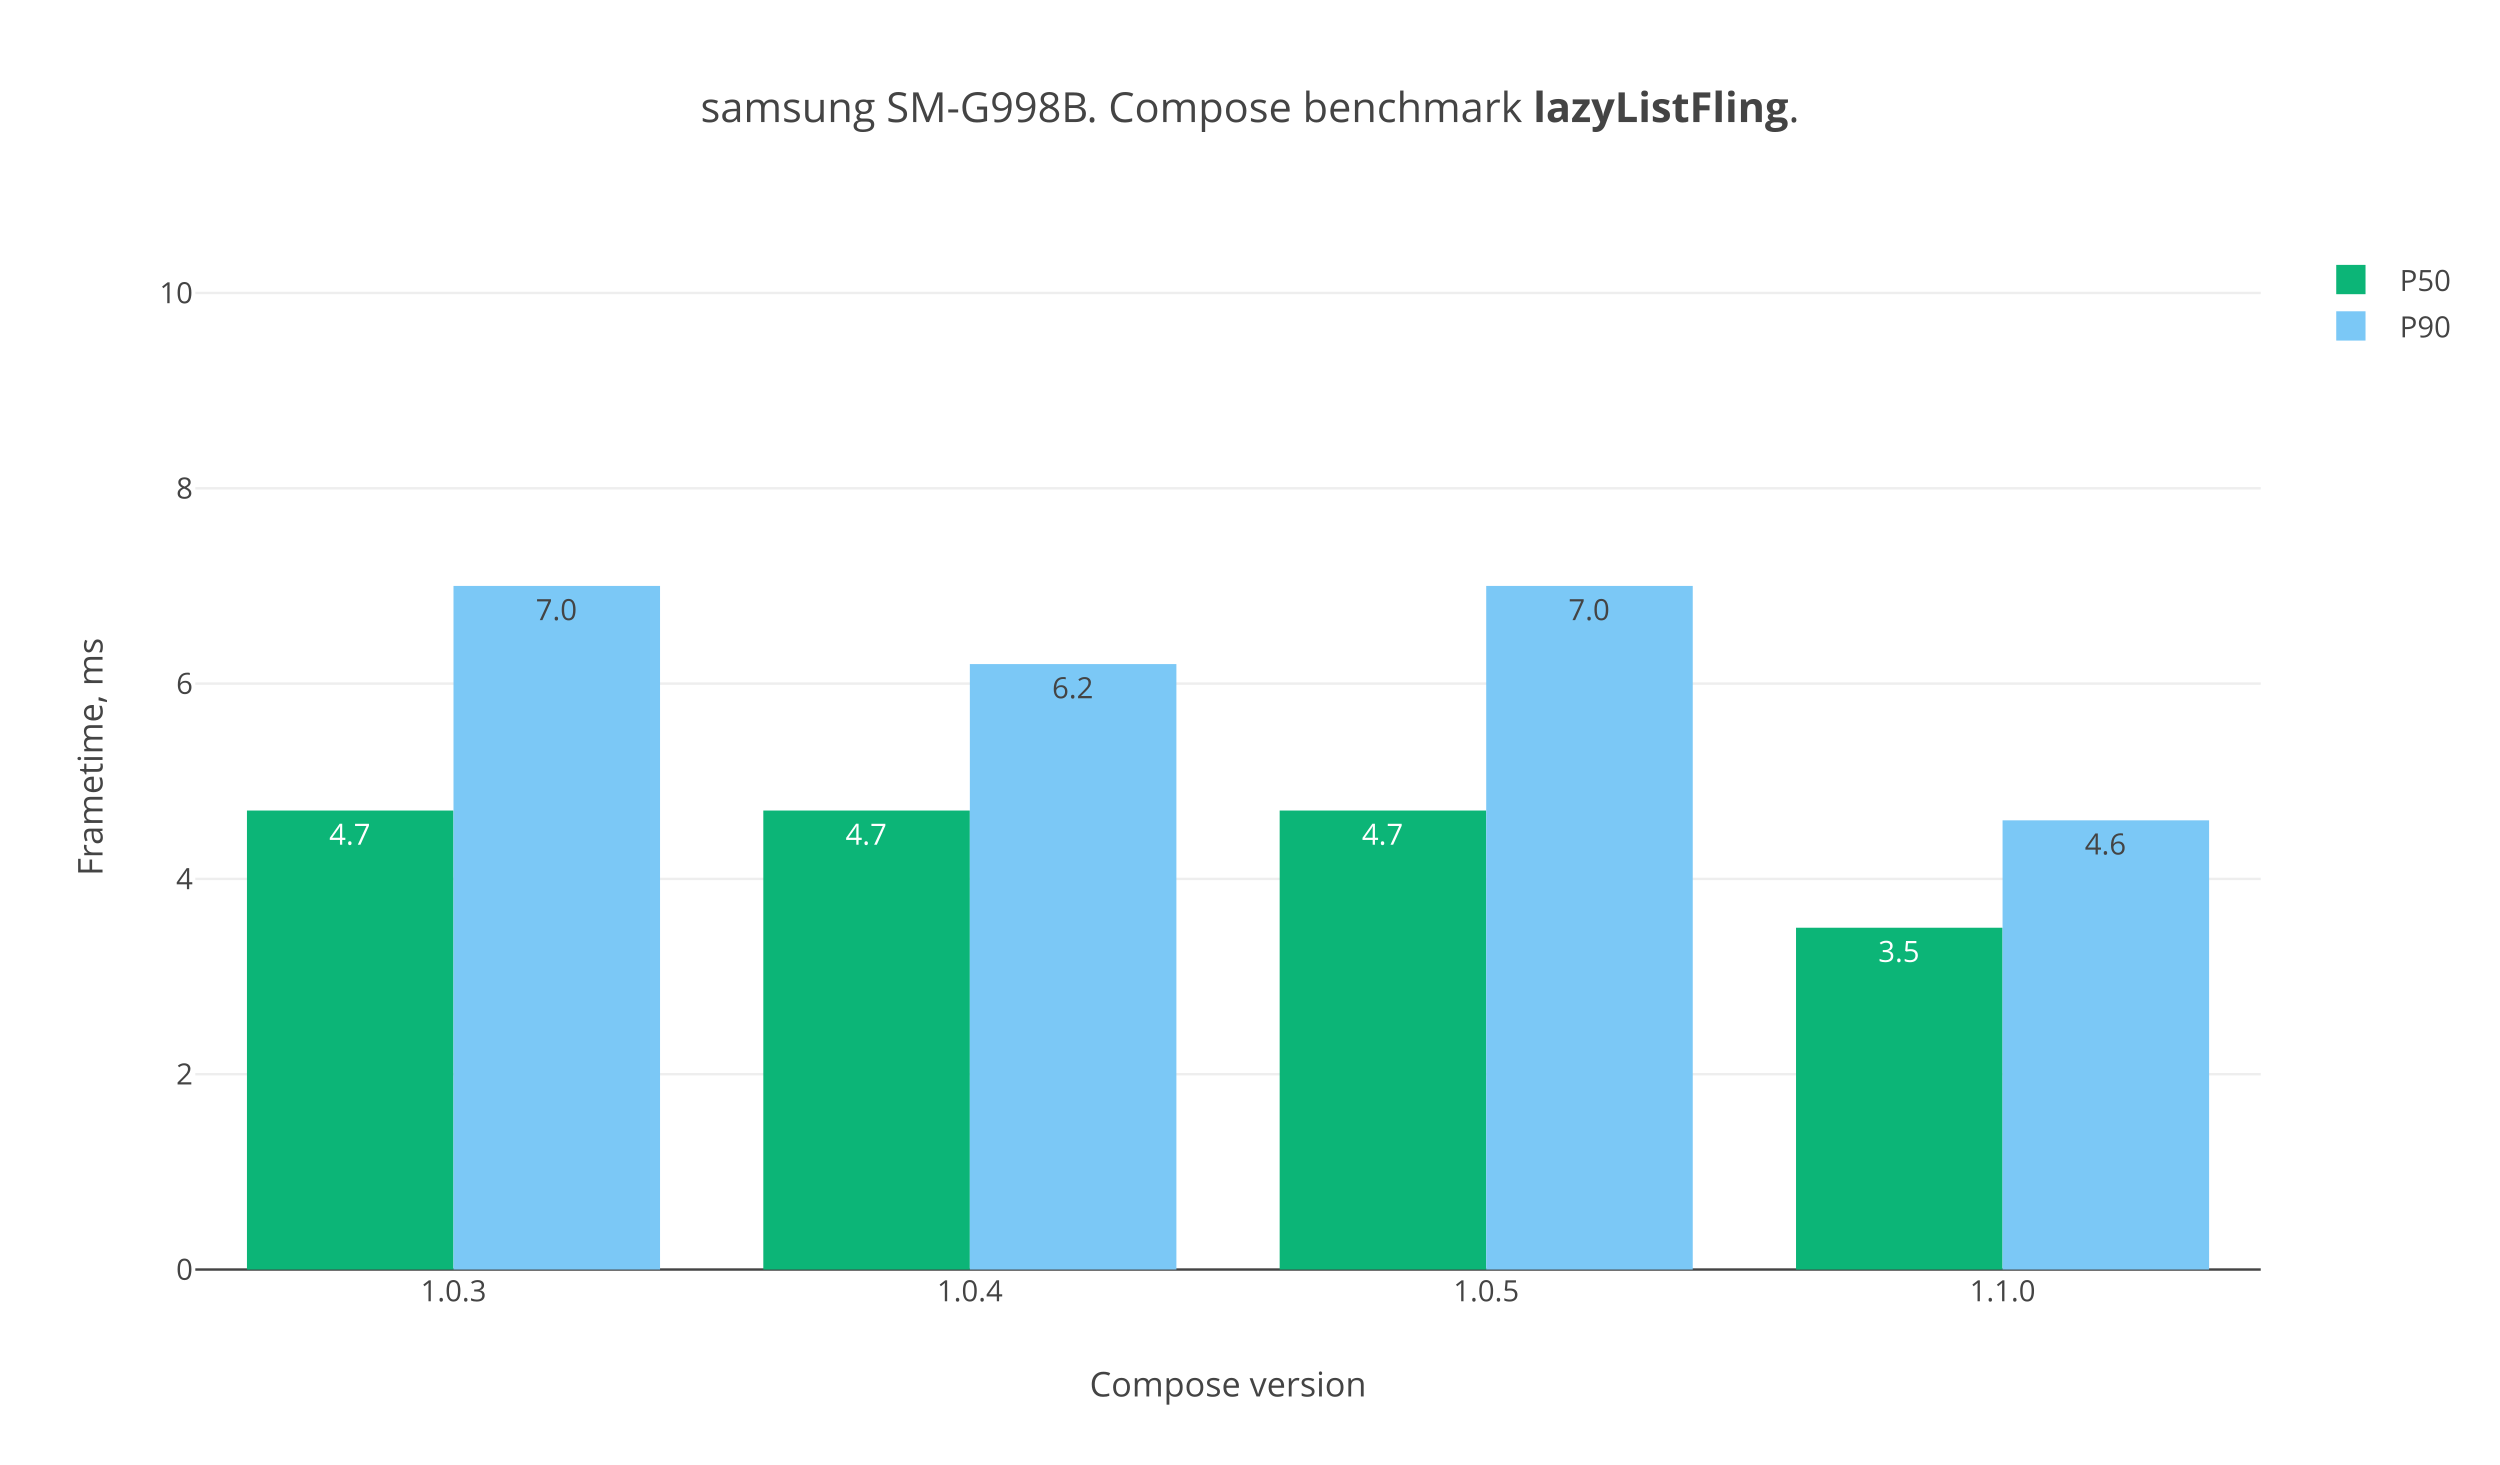
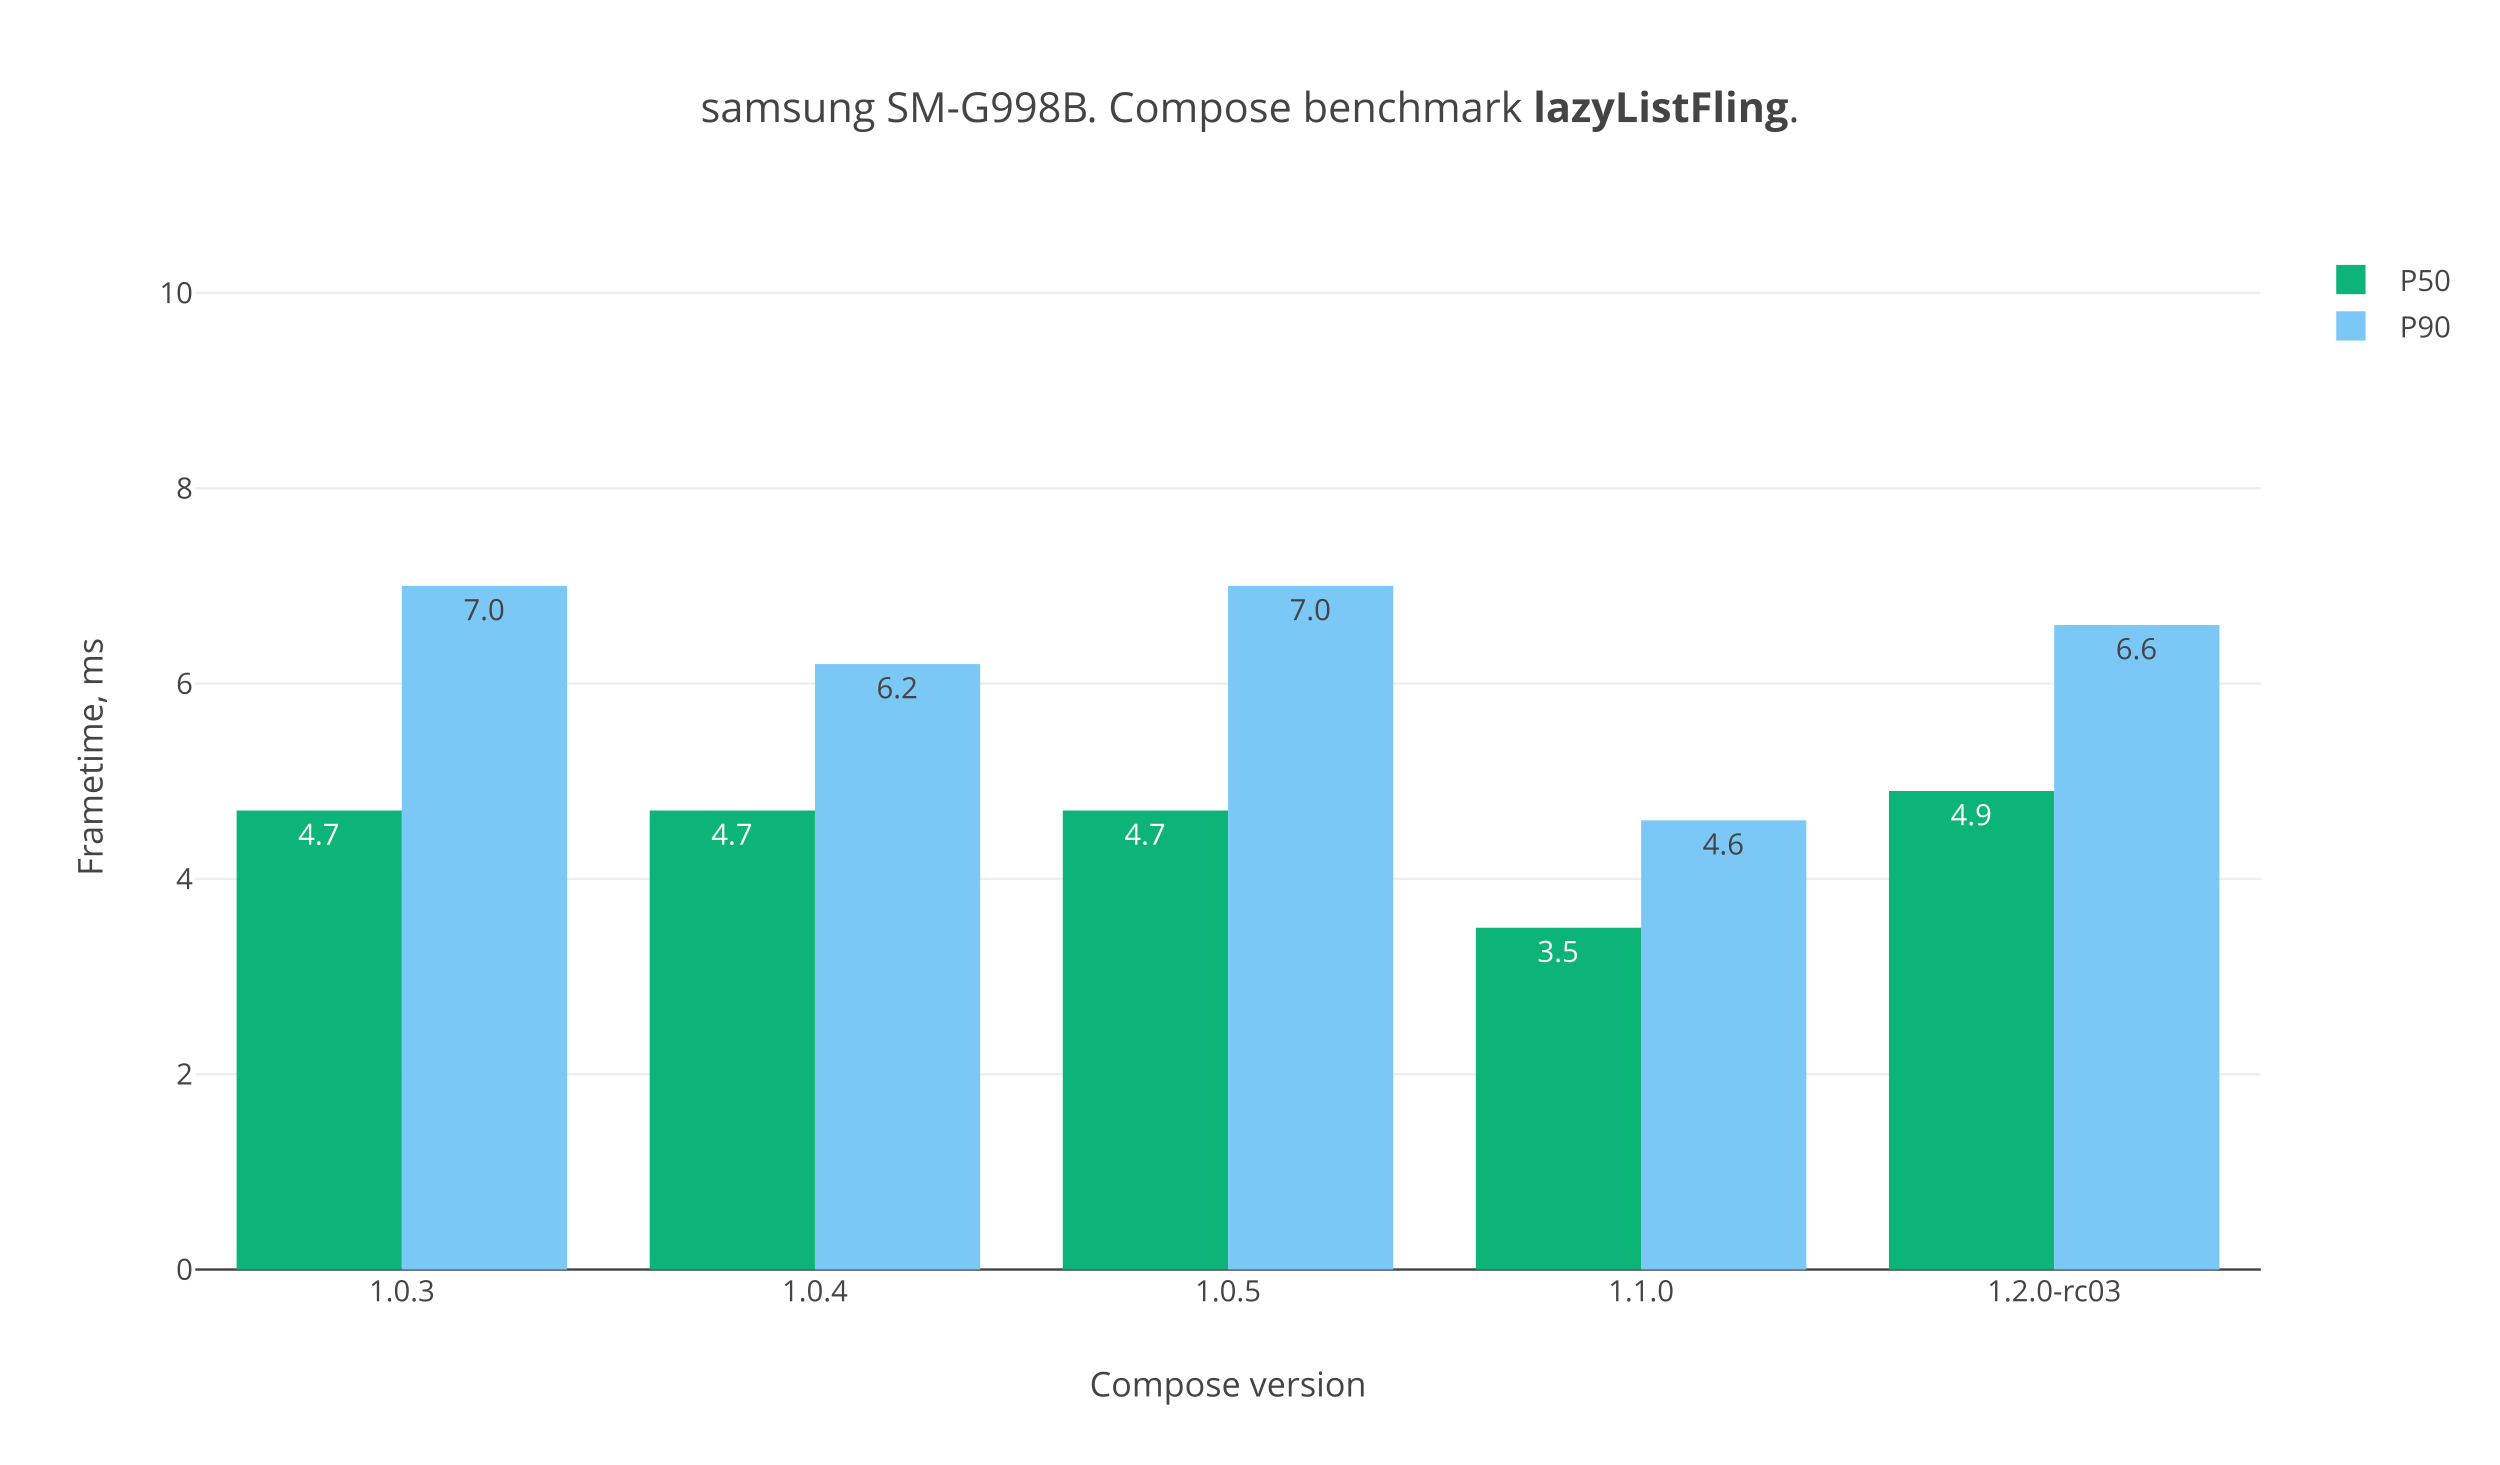
<svg xmlns="http://www.w3.org/2000/svg" class="main-svg" width="1024" height="600" style="" viewBox="0 0 1024 600">
  <rect x="0" y="0" width="1024" height="600" style="fill: rgb(255, 255, 255); fill-opacity: 1;" />
-   <defs id="defs-55e43d">
+   <defs id="defs-beed5a">
    <g class="clips">
-       <clipPath id="clip55e43dxyplot" class="plotclip">
+       <clipPath id="clipbeed5axyplot" class="plotclip">
        <rect width="846" height="420" />
      </clipPath>
-       <clipPath class="axesclip" id="clip55e43dx">
+       <clipPath class="axesclip" id="clipbeed5ax">
        <rect x="80" y="0" width="846" height="600" />
      </clipPath>
-       <clipPath class="axesclip" id="clip55e43dy">
+       <clipPath class="axesclip" id="clipbeed5ay">
        <rect x="0" y="100" width="1024" height="420" />
      </clipPath>
-       <clipPath class="axesclip" id="clip55e43dxy">
+       <clipPath class="axesclip" id="clipbeed5axy">
        <rect x="80" y="100" width="846" height="420" />
      </clipPath>
    </g>
    <g class="gradients" />
  </defs>
  <g class="bglayer" />
  <g class="layer-below">
    <g class="imagelayer" />
    <g class="shapelayer" />
  </g>
  <g class="cartesianlayer">
    <g class="subplot xy">
      <g class="layer-subplot">
        <g class="shapelayer" />
        <g class="imagelayer" />
      </g>
      <g class="gridlayer">
        <g class="x" />
        <g class="y">
          <path class="ygrid crisp" transform="translate(0,440)" d="M80,0h846" style="stroke: rgb(238, 238, 238); stroke-opacity: 1; stroke-width: 1px;" />
          <path class="ygrid crisp" transform="translate(0,360)" d="M80,0h846" style="stroke: rgb(238, 238, 238); stroke-opacity: 1; stroke-width: 1px;" />
          <path class="ygrid crisp" transform="translate(0,280)" d="M80,0h846" style="stroke: rgb(238, 238, 238); stroke-opacity: 1; stroke-width: 1px;" />
          <path class="ygrid crisp" transform="translate(0,200)" d="M80,0h846" style="stroke: rgb(238, 238, 238); stroke-opacity: 1; stroke-width: 1px;" />
          <path class="ygrid crisp" transform="translate(0,120)" d="M80,0h846" style="stroke: rgb(238, 238, 238); stroke-opacity: 1; stroke-width: 1px;" />
        </g>
      </g>
      <g class="zerolinelayer">
        <path class="yzl zl crisp" transform="translate(0,520)" d="M80,0h846" style="stroke: rgb(68, 68, 68); stroke-opacity: 1; stroke-width: 1px;" />
      </g>
      <path class="xlines-below" />
      <path class="ylines-below" />
      <g class="overlines-below" />
      <g class="xaxislayer-below" />
      <g class="yaxislayer-below" />
      <g class="overaxes-below" />
-       <g class="plot" transform="translate(80,100)" clip-path="url('#clip55e43dxyplot')">
+       <g class="plot" transform="translate(80,100)" clip-path="url('#clipbeed5axyplot')">
        <g class="barlayer mlayer">
          <g class="trace bars" style="opacity: 1;">
            <g class="points">
              <g class="point">
-                 <path d="M21.15,420V232H105.75V420Z" style="vector-effect: non-scaling-stroke; opacity: 1; stroke-width: 0px; fill: rgb(12, 181, 119); fill-opacity: 1;" />
-                 <text class="bartext bartext-inside" text-anchor="middle" data-notex="1" x="0" y="0" style="font-family: 'Open Sans', verdana, arial, sans-serif; font-size: 12px; fill: rgb(255, 255, 255); fill-opacity: 1; white-space: pre;" transform="translate(63.28594,246)">4.7</text>
-               </g>
-               <g class="point">
-                 <path d="M232.65,420V232H317.25V420Z" style="vector-effect: non-scaling-stroke; opacity: 1; stroke-width: 0px; fill: rgb(12, 181, 119); fill-opacity: 1;" />
-                 <text class="bartext bartext-inside" text-anchor="middle" data-notex="1" x="0" y="0" style="font-family: 'Open Sans', verdana, arial, sans-serif; font-size: 12px; fill: rgb(255, 255, 255); fill-opacity: 1; white-space: pre;" transform="translate(274.7859,246)">4.7</text>
-               </g>
-               <g class="point">
-                 <path d="M444.15,420V232H528.75V420Z" style="vector-effect: non-scaling-stroke; opacity: 1; stroke-width: 0px; fill: rgb(12, 181, 119); fill-opacity: 1;" />
-                 <text class="bartext bartext-inside" text-anchor="middle" data-notex="1" x="0" y="0" style="font-family: 'Open Sans', verdana, arial, sans-serif; font-size: 12px; fill: rgb(255, 255, 255); fill-opacity: 1; white-space: pre;" transform="translate(486.2859,246)">4.7</text>
-               </g>
-               <g class="point">
-                 <path d="M655.65,420V280H740.25V420Z" style="vector-effect: non-scaling-stroke; opacity: 1; stroke-width: 0px; fill: rgb(12, 181, 119); fill-opacity: 1;" />
-                 <text class="bartext bartext-inside" text-anchor="middle" data-notex="1" x="0" y="0" style="font-family: 'Open Sans', verdana, arial, sans-serif; font-size: 12px; fill: rgb(255, 255, 255); fill-opacity: 1; white-space: pre;" transform="translate(697.7859,294)">3.5</text>
+                 <path d="M16.92,420V232H84.6V420Z" style="vector-effect: non-scaling-stroke; opacity: 1; stroke-width: 0px; fill: rgb(12, 181, 119); fill-opacity: 1;" />
+                 <text class="bartext bartext-inside" text-anchor="middle" data-notex="1" x="0" y="0" style="font-family: 'Open Sans', verdana, arial, sans-serif; font-size: 12px; fill: rgb(255, 255, 255); fill-opacity: 1; white-space: pre;" transform="translate(50.59594,246)">4.7</text>
+               </g>
+               <g class="point">
+                 <path d="M186.12,420V232H253.8V420Z" style="vector-effect: non-scaling-stroke; opacity: 1; stroke-width: 0px; fill: rgb(12, 181, 119); fill-opacity: 1;" />
+                 <text class="bartext bartext-inside" text-anchor="middle" data-notex="1" x="0" y="0" style="font-family: 'Open Sans', verdana, arial, sans-serif; font-size: 12px; fill: rgb(255, 255, 255); fill-opacity: 1; white-space: pre;" transform="translate(219.7959,246)">4.7</text>
+               </g>
+               <g class="point">
+                 <path d="M355.32,420V232H423V420Z" style="vector-effect: non-scaling-stroke; opacity: 1; stroke-width: 0px; fill: rgb(12, 181, 119); fill-opacity: 1;" />
+                 <text class="bartext bartext-inside" text-anchor="middle" data-notex="1" x="0" y="0" style="font-family: 'Open Sans', verdana, arial, sans-serif; font-size: 12px; fill: rgb(255, 255, 255); fill-opacity: 1; white-space: pre;" transform="translate(388.9959,246)">4.7</text>
+               </g>
+               <g class="point">
+                 <path d="M524.52,420V280H592.2V420Z" style="vector-effect: non-scaling-stroke; opacity: 1; stroke-width: 0px; fill: rgb(12, 181, 119); fill-opacity: 1;" />
+                 <text class="bartext bartext-inside" text-anchor="middle" data-notex="1" x="0" y="0" style="font-family: 'Open Sans', verdana, arial, sans-serif; font-size: 12px; fill: rgb(255, 255, 255); fill-opacity: 1; white-space: pre;" transform="translate(558.1959,294)">3.5</text>
+               </g>
+               <g class="point">
+                 <path d="M693.72,420V224H761.4V420Z" style="vector-effect: non-scaling-stroke; opacity: 1; stroke-width: 0px; fill: rgb(12, 181, 119); fill-opacity: 1;" />
+                 <text class="bartext bartext-inside" text-anchor="middle" data-notex="1" x="0" y="0" style="font-family: 'Open Sans', verdana, arial, sans-serif; font-size: 12px; fill: rgb(255, 255, 255); fill-opacity: 1; white-space: pre;" transform="translate(727.3959,238)">4.9</text>
              </g>
            </g>
          </g>
          <g class="trace bars" style="opacity: 1;">
            <g class="points">
              <g class="point">
-                 <path d="M105.75,420V140H190.35V420Z" style="vector-effect: non-scaling-stroke; opacity: 1; stroke-width: 0px; fill: rgb(123, 200, 246); fill-opacity: 1;" />
-                 <text class="bartext bartext-inside" text-anchor="middle" data-notex="1" x="0" y="0" style="font-family: 'Open Sans', verdana, arial, sans-serif; font-size: 12px; fill: rgb(68, 68, 68); fill-opacity: 1; white-space: pre;" transform="translate(147.8859,154)">7.0</text>
-               </g>
-               <g class="point">
-                 <path d="M317.25,420V172H401.85V420Z" style="vector-effect: non-scaling-stroke; opacity: 1; stroke-width: 0px; fill: rgb(123, 200, 246); fill-opacity: 1;" />
-                 <text class="bartext bartext-inside" text-anchor="middle" data-notex="1" x="0" y="0" style="font-family: 'Open Sans', verdana, arial, sans-serif; font-size: 12px; fill: rgb(68, 68, 68); fill-opacity: 1; white-space: pre;" transform="translate(359.3859,186)">6.2</text>
-               </g>
-               <g class="point">
-                 <path d="M528.75,420V140H613.35V420Z" style="vector-effect: non-scaling-stroke; opacity: 1; stroke-width: 0px; fill: rgb(123, 200, 246); fill-opacity: 1;" />
-                 <text class="bartext bartext-inside" text-anchor="middle" data-notex="1" x="0" y="0" style="font-family: 'Open Sans', verdana, arial, sans-serif; font-size: 12px; fill: rgb(68, 68, 68); fill-opacity: 1; white-space: pre;" transform="translate(570.8859,154)">7.0</text>
-               </g>
-               <g class="point">
-                 <path d="M740.25,420V236H824.85V420Z" style="vector-effect: non-scaling-stroke; opacity: 1; stroke-width: 0px; fill: rgb(123, 200, 246); fill-opacity: 1;" />
-                 <text class="bartext bartext-inside" text-anchor="middle" data-notex="1" x="0" y="0" style="font-family: 'Open Sans', verdana, arial, sans-serif; font-size: 12px; fill: rgb(68, 68, 68); fill-opacity: 1; white-space: pre;" transform="translate(782.3859,250)">4.6</text>
+                 <path d="M84.6,420V140H152.28V420Z" style="vector-effect: non-scaling-stroke; opacity: 1; stroke-width: 0px; fill: rgb(123, 200, 246); fill-opacity: 1;" />
+                 <text class="bartext bartext-inside" text-anchor="middle" data-notex="1" x="0" y="0" style="font-family: 'Open Sans', verdana, arial, sans-serif; font-size: 12px; fill: rgb(68, 68, 68); fill-opacity: 1; white-space: pre;" transform="translate(118.2759,154)">7.0</text>
+               </g>
+               <g class="point">
+                 <path d="M253.8,420V172H321.48V420Z" style="vector-effect: non-scaling-stroke; opacity: 1; stroke-width: 0px; fill: rgb(123, 200, 246); fill-opacity: 1;" />
+                 <text class="bartext bartext-inside" text-anchor="middle" data-notex="1" x="0" y="0" style="font-family: 'Open Sans', verdana, arial, sans-serif; font-size: 12px; fill: rgb(68, 68, 68); fill-opacity: 1; white-space: pre;" transform="translate(287.4759,186)">6.2</text>
+               </g>
+               <g class="point">
+                 <path d="M423,420V140H490.68V420Z" style="vector-effect: non-scaling-stroke; opacity: 1; stroke-width: 0px; fill: rgb(123, 200, 246); fill-opacity: 1;" />
+                 <text class="bartext bartext-inside" text-anchor="middle" data-notex="1" x="0" y="0" style="font-family: 'Open Sans', verdana, arial, sans-serif; font-size: 12px; fill: rgb(68, 68, 68); fill-opacity: 1; white-space: pre;" transform="translate(456.6759,154)">7.0</text>
+               </g>
+               <g class="point">
+                 <path d="M592.2,420V236H659.88V420Z" style="vector-effect: non-scaling-stroke; opacity: 1; stroke-width: 0px; fill: rgb(123, 200, 246); fill-opacity: 1;" />
+                 <text class="bartext bartext-inside" text-anchor="middle" data-notex="1" x="0" y="0" style="font-family: 'Open Sans', verdana, arial, sans-serif; font-size: 12px; fill: rgb(68, 68, 68); fill-opacity: 1; white-space: pre;" transform="translate(625.8759,250)">4.6</text>
+               </g>
+               <g class="point">
+                 <path d="M761.4,420V156H829.08V420Z" style="vector-effect: non-scaling-stroke; opacity: 1; stroke-width: 0px; fill: rgb(123, 200, 246); fill-opacity: 1;" />
+                 <text class="bartext bartext-inside" text-anchor="middle" data-notex="1" x="0" y="0" style="font-family: 'Open Sans', verdana, arial, sans-serif; font-size: 12px; fill: rgb(68, 68, 68); fill-opacity: 1; white-space: pre;" transform="translate(795.0759,170)">6.6</text>
              </g>
            </g>
          </g>
        </g>
        <g class="scatterlayer mlayer">
-           <g class="trace scatter trace34eeaa" style="stroke-miterlimit: 2; opacity: 1;">
+           <g class="trace scatter trace51b5ac" style="stroke-miterlimit: 2; opacity: 1;">
            <g class="fills" />
            <g class="errorbars" />
            <g class="lines" />
            <g class="points" />
            <g class="text">
              <g class="textpoint" />
              <g class="textpoint" />
              <g class="textpoint" />
              <g class="textpoint" />
-             </g>
-           </g>
-           <g class="trace scatter trace5a635e" style="stroke-miterlimit: 2; opacity: 1;">
+               <g class="textpoint" />
+             </g>
+           </g>
+           <g class="trace scatter trace6bf332" style="stroke-miterlimit: 2; opacity: 1;">
            <g class="fills" />
            <g class="errorbars" />
            <g class="lines" />
            <g class="points" />
            <g class="text">
              <g class="textpoint" />
              <g class="textpoint" />
              <g class="textpoint" />
              <g class="textpoint" />
+               <g class="textpoint" />
            </g>
          </g>
        </g>
      </g>
      <g class="overplot" />
      <path class="xlines-above crisp" style="fill: none;" d="M0,0" />
      <path class="ylines-above crisp" style="fill: none;" d="M0,0" />
      <g class="overlines-above" />
      <g class="xaxislayer-above">
        <g class="xtick">
-           <text text-anchor="middle" x="0" y="533" transform="translate(185.75,0)" style="font-family: 'Open Sans', verdana, arial, sans-serif; font-size: 12px; fill: rgb(68, 68, 68); fill-opacity: 1; white-space: pre;">1.0.3</text>
-         </g>
-         <g class="xtick">
-           <text text-anchor="middle" x="0" y="533" transform="translate(397.25,0)" style="font-family: 'Open Sans', verdana, arial, sans-serif; font-size: 12px; fill: rgb(68, 68, 68); fill-opacity: 1; white-space: pre;">1.0.4</text>
-         </g>
-         <g class="xtick">
-           <text text-anchor="middle" x="0" y="533" transform="translate(608.75,0)" style="font-family: 'Open Sans', verdana, arial, sans-serif; font-size: 12px; fill: rgb(68, 68, 68); fill-opacity: 1; white-space: pre;">1.0.5</text>
-         </g>
-         <g class="xtick">
-           <text text-anchor="middle" x="0" y="533" transform="translate(820.25,0)" style="font-family: 'Open Sans', verdana, arial, sans-serif; font-size: 12px; fill: rgb(68, 68, 68); fill-opacity: 1; white-space: pre;">1.1.0</text>
+           <text text-anchor="middle" x="0" y="533" transform="translate(164.6,0)" style="font-family: 'Open Sans', verdana, arial, sans-serif; font-size: 12px; fill: rgb(68, 68, 68); fill-opacity: 1; white-space: pre;">1.0.3</text>
+         </g>
+         <g class="xtick">
+           <text text-anchor="middle" x="0" y="533" transform="translate(333.8,0)" style="font-family: 'Open Sans', verdana, arial, sans-serif; font-size: 12px; fill: rgb(68, 68, 68); fill-opacity: 1; white-space: pre;">1.0.4</text>
+         </g>
+         <g class="xtick">
+           <text text-anchor="middle" x="0" y="533" transform="translate(503,0)" style="font-family: 'Open Sans', verdana, arial, sans-serif; font-size: 12px; fill: rgb(68, 68, 68); fill-opacity: 1; white-space: pre;">1.0.5</text>
+         </g>
+         <g class="xtick">
+           <text text-anchor="middle" x="0" y="533" transform="translate(672.2,0)" style="font-family: 'Open Sans', verdana, arial, sans-serif; font-size: 12px; fill: rgb(68, 68, 68); fill-opacity: 1; white-space: pre;">1.1.0</text>
+         </g>
+         <g class="xtick">
+           <text text-anchor="middle" x="0" y="533" transform="translate(841.4,0)" style="font-family: 'Open Sans', verdana, arial, sans-serif; font-size: 12px; fill: rgb(68, 68, 68); fill-opacity: 1; white-space: pre;">1.2.0-rc03</text>
        </g>
      </g>
      <g class="yaxislayer-above">
        <g class="ytick">
          <text text-anchor="end" x="79" y="4.2" transform="translate(0,520)" style="font-family: 'Open Sans', verdana, arial, sans-serif; font-size: 12px; fill: rgb(68, 68, 68); fill-opacity: 1; white-space: pre;">0</text>
        </g>
        <g class="ytick">
          <text text-anchor="end" x="79" y="4.2" transform="translate(0,440)" style="font-family: 'Open Sans', verdana, arial, sans-serif; font-size: 12px; fill: rgb(68, 68, 68); fill-opacity: 1; white-space: pre;">2</text>
        </g>
        <g class="ytick">
          <text text-anchor="end" x="79" y="4.2" transform="translate(0,360)" style="font-family: 'Open Sans', verdana, arial, sans-serif; font-size: 12px; fill: rgb(68, 68, 68); fill-opacity: 1; white-space: pre;">4</text>
        </g>
        <g class="ytick">
          <text text-anchor="end" x="79" y="4.2" transform="translate(0,280)" style="font-family: 'Open Sans', verdana, arial, sans-serif; font-size: 12px; fill: rgb(68, 68, 68); fill-opacity: 1; white-space: pre;">6</text>
        </g>
        <g class="ytick">
          <text text-anchor="end" x="79" y="4.2" transform="translate(0,200)" style="font-family: 'Open Sans', verdana, arial, sans-serif; font-size: 12px; fill: rgb(68, 68, 68); fill-opacity: 1; white-space: pre;">8</text>
        </g>
        <g class="ytick">
          <text text-anchor="end" x="79" y="4.2" transform="translate(0,120)" style="font-family: 'Open Sans', verdana, arial, sans-serif; font-size: 12px; fill: rgb(68, 68, 68); fill-opacity: 1; white-space: pre;">10</text>
        </g>
      </g>
      <g class="overaxes-above" />
    </g>
  </g>
  <g class="polarlayer" />
  <g class="ternarylayer" />
  <g class="geolayer" />
  <g class="funnelarealayer" />
  <g class="pielayer" />
  <g class="treemaplayer" />
  <g class="sunburstlayer" />
  <g class="glimages" />
-   <defs id="topdefs-55e43d">
+   <defs id="topdefs-beed5a">
    <g class="clips" />
-     <clipPath id="legend55e43d">
+     <clipPath id="legendbeed5a">
      <rect width="69" height="48" x="0" y="0" />
    </clipPath>
  </defs>
  <g class="layer-above">
    <g class="imagelayer" />
    <g class="shapelayer" />
  </g>
  <g class="infolayer">
    <g class="legend" pointer-events="all" transform="translate(942.92,100)">
      <rect class="bg" shape-rendering="crispEdges" style="stroke: rgb(68, 68, 68); stroke-opacity: 1; fill: rgb(255, 255, 255); fill-opacity: 1; stroke-width: 0px;" width="69" height="48" x="0" y="0" />
-       <g class="scrollbox" transform="" clip-path="url('#legend55e43d')">
+       <g class="scrollbox" transform="" clip-path="url('#legendbeed5a')">
        <g class="groups">
          <g class="traces" style="opacity: 1;" transform="translate(0,14.5)">
            <text class="legendtext" text-anchor="start" x="40" y="4.68" style="font-family: 'Open Sans', verdana, arial, sans-serif; font-size: 12px; fill: rgb(68, 68, 68); fill-opacity: 1; white-space: pre;">P50</text>
            <g class="layers" style="opacity: 1;">
              <g class="legendfill" />
              <g class="legendlines" />
              <g class="legendsymbols">
                <g class="legendpoints">
                  <path class="legendundefined" d="M6,6H-6V-6H6Z" transform="translate(20,0)" style="stroke-width: 0px; fill: rgb(12, 181, 119); fill-opacity: 1;" />
                </g>
              </g>
            </g>
            <rect class="legendtoggle" x="0" y="-9.5" width="63.688" height="19" style="fill: rgb(0, 0, 0); fill-opacity: 0;" />
          </g>
          <g class="traces" style="opacity: 1;" transform="translate(0,33.5)">
            <text class="legendtext" text-anchor="start" x="40" y="4.68" style="font-family: 'Open Sans', verdana, arial, sans-serif; font-size: 12px; fill: rgb(68, 68, 68); fill-opacity: 1; white-space: pre;">P90</text>
            <g class="layers" style="opacity: 1;">
              <g class="legendfill" />
              <g class="legendlines" />
              <g class="legendsymbols">
                <g class="legendpoints">
                  <path class="legendundefined" d="M6,6H-6V-6H6Z" transform="translate(20,0)" style="stroke-width: 0px; fill: rgb(123, 200, 246); fill-opacity: 1;" />
                </g>
              </g>
            </g>
            <rect class="legendtoggle" x="0" y="-9.5" width="63.688" height="19" style="fill: rgb(0, 0, 0); fill-opacity: 0;" />
          </g>
        </g>
      </g>
      <rect class="scrollbar" rx="20" ry="3" width="0" height="0" style="fill: rgb(128, 139, 164); fill-opacity: 1;" x="0" y="0" />
    </g>
    <g class="g-gtitle">
      <text class="gtitle" x="512" y="50" text-anchor="middle" dy="0em" style="font-family: 'Open Sans', verdana, arial, sans-serif; font-size: 17px; fill: rgb(68, 68, 68); opacity: 1; font-weight: normal; white-space: pre;">samsung SM-G998B. Compose benchmark <tspan style="font-weight:bold">lazyListFling</tspan>.</text>
    </g>
    <g class="g-xtitle">
      <text class="xtitle" x="503" y="572" text-anchor="middle" style="font-family: 'Open Sans', verdana, arial, sans-serif; font-size: 14px; fill: rgb(68, 68, 68); opacity: 1; font-weight: normal; white-space: pre;">Compose version</text>
    </g>
    <g class="g-ytitle">
      <text class="ytitle" transform="rotate(-90,42,310)" x="42" y="310" text-anchor="middle" style="font-family: 'Open Sans', verdana, arial, sans-serif; font-size: 14px; fill: rgb(68, 68, 68); opacity: 1; font-weight: normal; white-space: pre;">Frametime, ms</text>
    </g>
  </g>
</svg>
